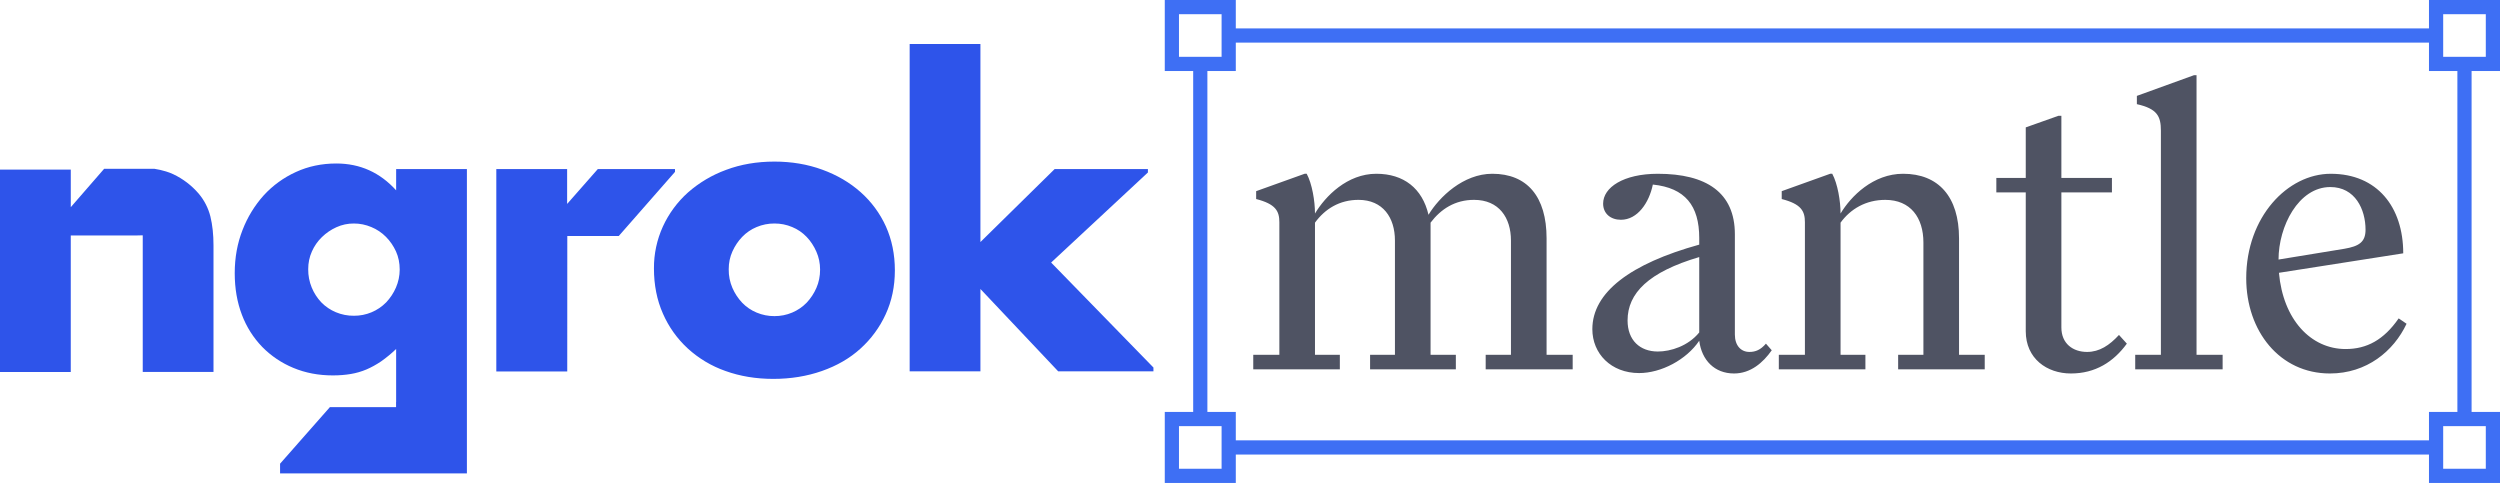
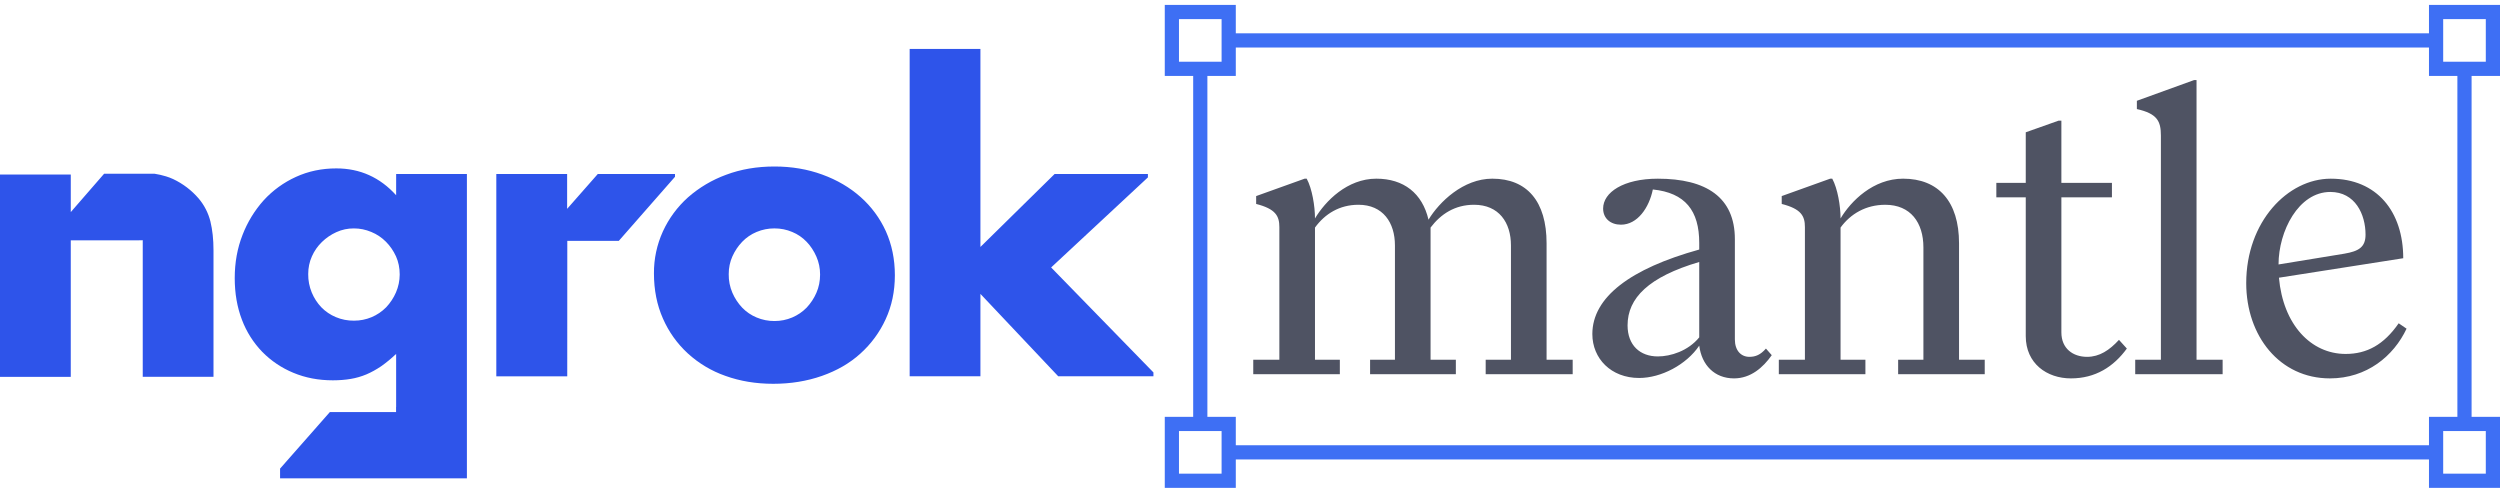
- <svg xmlns="http://www.w3.org/2000/svg" width="176" height="34" fill="none" viewBox="0 0 176 34">
+ <svg xmlns="http://www.w3.org/2000/svg" width="1522" height="300" fill="none" viewBox="0 0 176 34">
  <path fill="#2e54ea" d="M27.888 13.4c-1.136-1.257-2.54-1.89-4.21-1.89q-1.541-.001-2.847.599a7 7 0 0 0-2.258 1.636 7.9 7.9 0 0 0-1.498 2.446q-.55 1.401-.55 3.041 0 1.608.507 2.933a6.6 6.6 0 0 0 1.43 2.26 6.6 6.6 0 0 0 2.19 1.474q1.268.53 2.78.53.685-.001 1.263-.1.568-.095 1.101-.318.523-.225 1.033-.569a9 9 0 0 0 1.059-.874v3.734h-.005v.362h-4.661l-3.505 3.98v.684H32.87V11.902h-4.981zm-.013 6.844c-.167.384-.4.737-.687 1.042a3.15 3.15 0 0 1-2.267.943 3.2 3.2 0 0 1-1.28-.25 3.1 3.1 0 0 1-1.021-.693 3.4 3.4 0 0 1-.674-1.042 3.3 3.3 0 0 1-.248-1.292q-.001-.667.26-1.249a3.2 3.2 0 0 1 .705-1.012c.296-.288.64-.523 1.016-.693a2.9 2.9 0 0 1 1.238-.263q.631-.001 1.225.25a3.1 3.1 0 0 1 1.033.693c.294.297.525.637.704 1.025q.261.582.26 1.28a3.2 3.2 0 0 1-.264 1.261m-13.886-6.611a5.4 5.4 0 0 0-1.802-1.373 4 4 0 0 0-.5-.19 6 6 0 0 0-.806-.185H7.33l-2.347 2.7v-2.644H0v14.246h4.982v-9.612H9.66l.389-.009v9.617h4.981v-8.91q0-1.137-.217-2.029a4 4 0 0 0-.824-1.611m33.531-1.731h-5.434l-2.16 2.455v-2.455H34.94v14.247h4.994l.004-9.536h3.624L47.52 12.1zM74 18.483l6.813-6.34v-.241h-6.566l-5.225 5.138V3.099H64.04v23.045h4.982v-5.8l5.477 5.8h6.703v-.271zm-13.414-4.958q-1.14-1.013-2.698-1.58-1.555-.57-3.372-.569-1.847 0-3.398.582c-.986.36-1.897.9-2.685 1.593a7.3 7.3 0 0 0-1.763 2.39 7 7 0 0 0-.632 2.96q0 1.75.632 3.177a7.3 7.3 0 0 0 1.75 2.455 7.7 7.7 0 0 0 2.655 1.585q1.543.555 3.36.556c1.23 0 2.37-.185 3.428-.556 1.054-.37 1.96-.891 2.71-1.572a7.4 7.4 0 0 0 1.776-2.416q.648-1.4.65-3.096c0-1.129-.214-2.162-.633-3.097a7.2 7.2 0 0 0-1.78-2.412m-3.112 6.745c-.167.384-.4.737-.687 1.042a3.1 3.1 0 0 1-1.016.693q-.593.251-1.25.25a3.2 3.2 0 0 1-1.256-.25 3 3 0 0 1-1.016-.693 3.6 3.6 0 0 1-.687-1.042 3.2 3.2 0 0 1-.26-1.318q-.001-.667.26-1.25c.175-.387.401-.727.687-1.024a3 3 0 0 1 1.016-.694 3.2 3.2 0 0 1 1.255-.25q.66-.001 1.251.25c.384.157.73.394 1.016.694.286.297.512.646.687 1.042q.261.595.26 1.262.001.692-.26 1.288" />
  <path fill="#3e6ff4" d="M82 0v5h2v24h-2v5h5v-2h84v2h5v-5h-2V5h2V0h-5v2H87V0zm4 1v3h-3V1zm85 2v2h2v24h-2v2H87v-2h-2V5h2V3zM83 30h3v3h-3zm92 0v3h-3v-3zm-3-29h3v3h-3z" />
  <path fill="#4f5363" d="M100.567 15.12c.758-1.253 2.45-2.887 4.491-2.887 2.45 0 3.821 1.604 3.821 4.55v8.196h1.838V26h-6.125v-1.02h1.779v-8.05c0-1.605-.846-2.86-2.596-2.86-1.342 0-2.333.643-3.063 1.605v9.304h1.78V26h-6.038v-1.02h1.75v-8.05c0-1.605-.846-2.86-2.566-2.86-1.342 0-2.363.643-3.063 1.605v9.304h1.75V26h-6.096v-1.02h1.838v-9.334c0-.788-.263-1.283-1.634-1.634v-.554l3.413-1.225h.146c.379.7.583 1.925.583 2.8.73-1.225 2.275-2.8 4.317-2.8 1.925 0 3.237 1.021 3.675 2.888m12.293-.787c0-1.137 1.429-2.1 3.85-2.1 3.412 0 5.425 1.313 5.425 4.259v7.058c0 .787.437 1.225 1.021 1.225.437 0 .787-.146 1.166-.583l.409.466c-.613.875-1.488 1.634-2.655 1.634-1.37 0-2.275-.934-2.45-2.305-.904 1.342-2.683 2.276-4.229 2.276-1.983 0-3.296-1.371-3.296-3.092 0-2.596 2.684-4.608 7.525-5.95v-.467c0-2.275-.991-3.529-3.266-3.762-.263 1.283-1.079 2.479-2.246 2.479-.729 0-1.254-.438-1.254-1.138m3.85 10.413c.904 0 2.129-.38 2.916-1.342v-5.308c-3.558 1.05-5.045 2.537-5.045 4.462 0 1.4.875 2.188 2.129 2.188m21.206.233h1.809V26h-6.096v-1.02h1.779v-7.905c0-1.75-.904-3.004-2.683-3.004-1.371 0-2.45.642-3.15 1.604v9.304h1.75V26h-6.096v-1.02h1.837v-9.334c0-.788-.262-1.283-1.633-1.634v-.554l3.412-1.225h.146c.379.7.584 1.925.584 2.8.729-1.225 2.304-2.8 4.404-2.8 2.479 0 3.937 1.604 3.937 4.55zm4.697-16.012 2.304-.817h.204v4.375h3.559v1.02h-3.559v9.51c0 1.137.817 1.72 1.809 1.72.875 0 1.575-.467 2.246-1.196l.554.613c-.934 1.283-2.217 2.1-3.938 2.1-1.691 0-3.179-1.05-3.179-2.975v-9.771h-2.071v-1.021h2.071zm12.023 16.012h1.837V26h-6.154v-1.02h1.808V9.2c0-1.02-.262-1.546-1.691-1.867V6.75l4.025-1.458h.175zm14.786-2.187c-.905 1.925-2.8 3.5-5.396 3.5-3.529 0-5.892-2.975-5.892-6.709 0-4.316 2.917-7.35 5.95-7.35 3.267 0 5.104 2.334 5.104 5.6l-8.75 1.371c.292 3.296 2.246 5.367 4.696 5.367 1.488 0 2.683-.642 3.733-2.158zm-5.367-9.625c-2.246 0-3.646 2.77-3.646 5.104l4.638-.759c1.02-.175 1.487-.466 1.487-1.341 0-1.43-.729-3.004-2.479-3.004" />
</svg>
